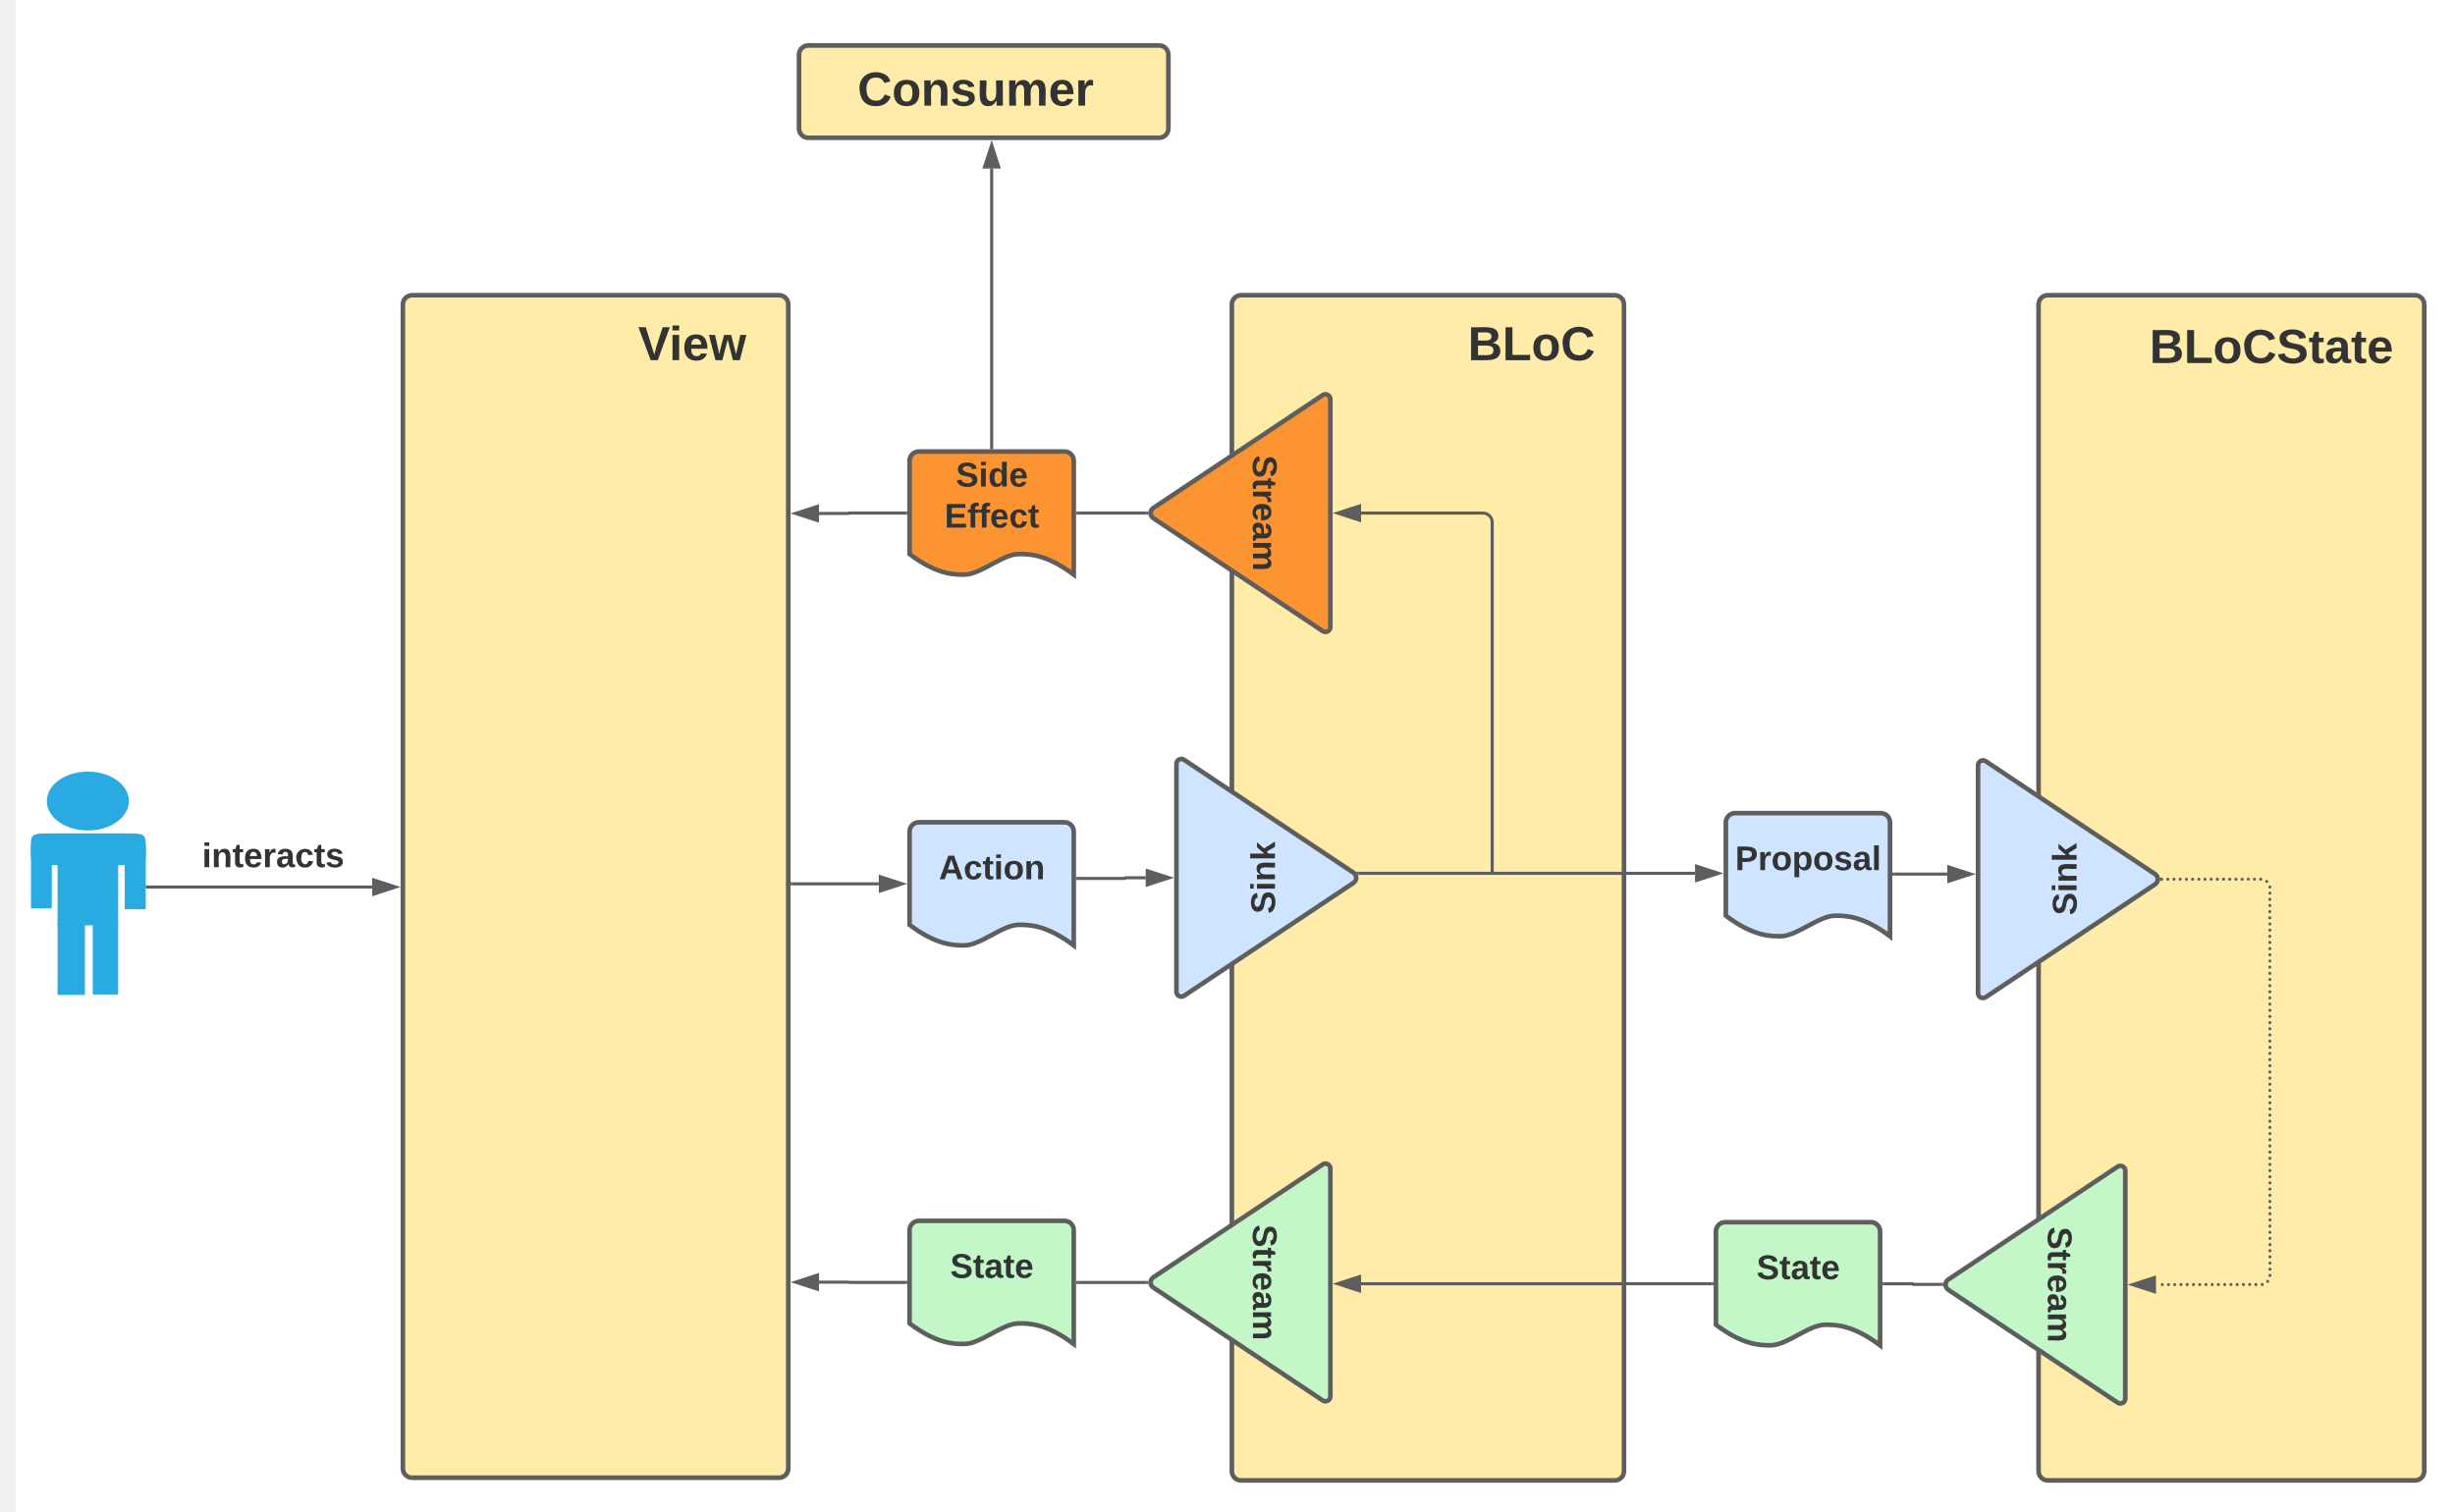
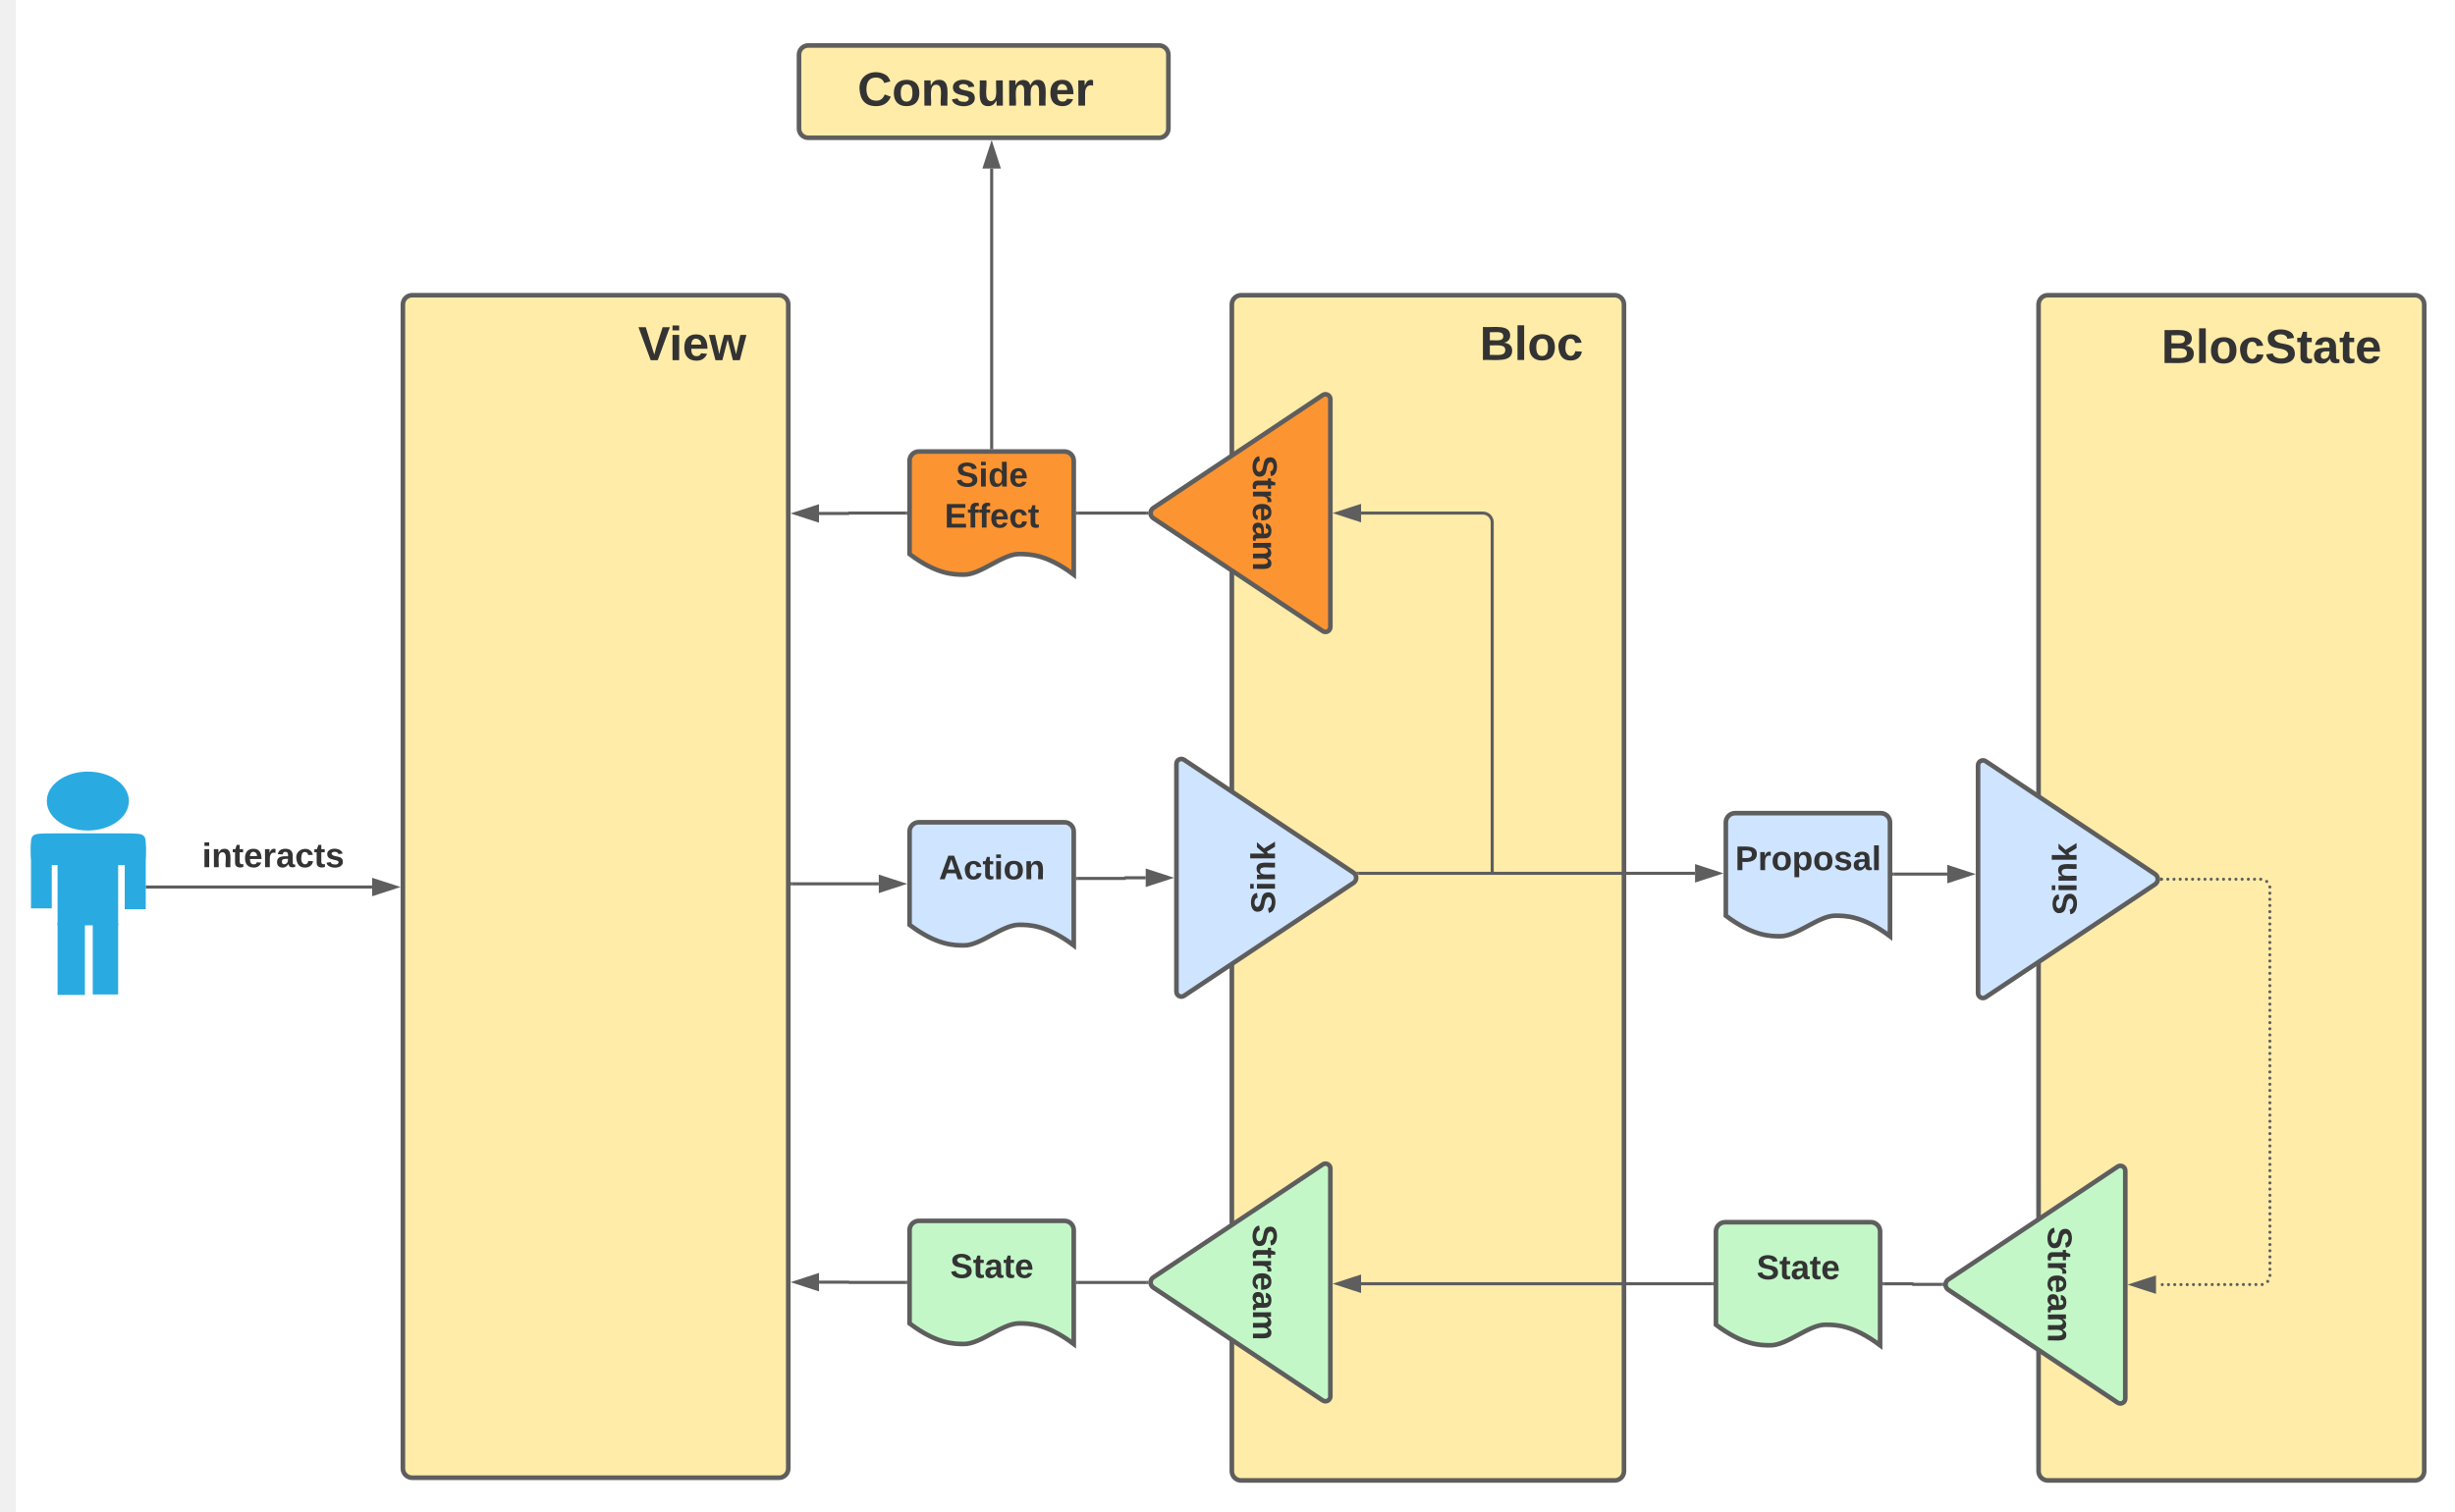
<svg xmlns="http://www.w3.org/2000/svg" xmlns:ns1="lucid" xmlns:xlink="http://www.w3.org/1999/xlink" width="1595.15" height="982.09">
  <g transform="translate(10.24119 1255.046)" ns1:page-tab-id="Q-R5GCtX2zzO">
    <path d="M0-1258.83h1870.87V64H0z" fill="#fff" />
    <path d="M1314.33-1057.2a6 6 0 0 1 6-6h238.58a6 6 0 0 1 6 6v758.25a6 6 0 0 1-6 6h-238.57a6 6 0 0 1-6-6z" stroke="#5e5e5e" stroke-width="3" fill="#ffeca9" />
    <path d="M1391.66-1043.84a6 6 0 0 1 6-6h135.8a6 6 0 0 1 6 6v36.24a6 6 0 0 1-6 6h-135.8a6 6 0 0 1-6-6z" stroke="#000" stroke-opacity="0" stroke-width="3" fill="#fff" fill-opacity="0" />
-     <use xlink:href="#a" transform="matrix(1,0,0,1,1396.659,-1044.843) translate(-10.24691 25.72222)" />
+     <use xlink:href="#a" transform="matrix(1,0,0,1,1396.659,-1044.843) translate(-2.555556 25.72222)" />
    <path d="M251.54-1057.2a6 6 0 0 1 6-6h238.4a6 6 0 0 1 6 6v756.5a6 6 0 0 1-6 6h-238.4a6 6 0 0 1-6-6z" stroke="#5e5e5e" stroke-width="3" fill="#ffeca9" />
    <path d="M376.55-1047.68a6 6 0 0 1 6-6h113.4a6 6 0 0 1 6 6v42.77a6 6 0 0 1-6 6h-113.4a6 6 0 0 1-6-6z" stroke="#000" stroke-opacity="0" stroke-width="3" fill="#fff" fill-opacity="0" />
    <use xlink:href="#b" transform="matrix(1,0,0,1,381.5535,-1048.676) translate(22.87037 27.70139)" />
    <path d="M790.16-1057.2a6 6 0 0 1 6-6h242.78a6 6 0 0 1 6 6v758.25a6 6 0 0 1-6 6H796.16a6 6 0 0 1-6-6z" stroke="#5e5e5e" stroke-width="3" fill="#ffeca9" />
    <path d="M941.85-1047.68a6 6 0 0 1 6-6h73.76a6 6 0 0 1 6 6v40.08a6 6 0 0 1-6 6h-73.75a6 6 0 0 1-6-6z" stroke="#000" stroke-opacity="0" stroke-width="3" fill="#fff" fill-opacity="0" />
-     <use xlink:href="#c" transform="matrix(1,0,0,1,946.8457,-1048.676) translate(-3.308642 27.72222)" />
+     <use xlink:href="#c" transform="matrix(1,0,0,1,946.8457,-1048.676) translate(4.382716 27.57639)" />
    <path d="M504.4-680.67h56.36" stroke="#5e5e5e" stroke-width="2" fill="none" />
    <path d="M504.43-679.67h-1.02v-2h1.03z" stroke="#5e5e5e" stroke-width=".05" fill="#5e5e5e" />
    <path d="M576.02-680.67l-14.26 4.64v-9.27z" stroke="#5e5e5e" stroke-width="2" fill="#5e5e5e" />
    <path d="M689.88-684.17h30.7a.22.22 0 0 0 .2-.2.22.22 0 0 1 .23-.23h13.2" stroke="#5e5e5e" stroke-width="2" fill="none" />
    <path d="M689.9-683.17h-1.02v-2h1.03z" stroke="#5e5e5e" stroke-width=".05" fill="#5e5e5e" />
    <path d="M749.46-684.6l-14.27 4.64v-9.28z" stroke="#5e5e5e" stroke-width="2" fill="#5e5e5e" />
    <path d="M1220.26-687h34.76" stroke="#5e5e5e" stroke-width="2" fill="none" />
    <path d="M1220.3-686h-1.04v-2h1.03z" stroke="#5e5e5e" stroke-width=".05" fill="#5e5e5e" />
    <path d="M1270.3-687l-14.27 4.64v-9.27z" stroke="#5e5e5e" stroke-width="2" fill="#5e5e5e" />
    <path d="M85.46-678.6h146.1" stroke="#5e5e5e" stroke-width="2" fill="none" />
    <path d="M85.48-677.6h-1.02v-2h1.02z" stroke="#5e5e5e" stroke-width=".05" fill="#5e5e5e" />
    <path d="M246.84-678.6l-14.27 4.65v-9.27z" stroke="#5e5e5e" stroke-width="2" fill="#5e5e5e" />
    <use xlink:href="#d" transform="matrix(1,0,0,1,121.0623,-709.2563) translate(0 17.77778)" />
    <path d="M1251.4-420.36h-18.6a.2.2 0 0 1-.2-.2.2.2 0 0 0-.2-.2h-18.58" stroke="#5e5e5e" stroke-width="2" fill="none" />
    <path d="M1252.48-421.27l-.1 1.08.08.84h-1.1v-2h1.15zM1213.85-419.77h-1.03v-2h1.03z" stroke="#5e5e5e" stroke-width=".05" fill="#5e5e5e" />
    <path d="M1102.2-420.77H874.1" stroke="#5e5e5e" stroke-width="2" fill="none" />
    <path d="M1103.2-419.77h-1.03v-2h1.02z" stroke="#5e5e5e" stroke-width=".05" fill="#5e5e5e" />
    <path d="M858.86-420.77l14.26-4.63v9.27z" stroke="#5e5e5e" stroke-width="2" fill="#5e5e5e" />
    <path d="M580.76-714.67a6 6 0 0 1 6-6h94.67a6 6 0 0 1 6 6v74c-17.82-13.36-28.9-13.36-35.63-13.36-10.67 0-24.85 13.36-35.52 13.36-6.6 0-17.8 0-35.52-13.36z" stroke="#5e5e5e" stroke-width="3" fill="#cfe4ff" />
    <use xlink:href="#e" transform="matrix(1,0,0,1,585.7588,-715.6683) translate(14.05556 32.02778)" />
    <path d="M849.17-498.28a3.2 3.2 0 0 1 5 2.67v148a3.2 3.2 0 0 1-5 2.66l-110.02-73.34a4 4 0 0 1 0-6.66z" stroke="#5e5e5e" stroke-width="3" fill="#c3f7c8" />
    <use xlink:href="#f" transform="matrix(6.123233995736766e-17,1,-1,6.123233995736766e-17,849.1588,-496.6114) translate(37.38154 45.27778)" />
    <path d="M759.15-607.93a3.2 3.2 0 0 1-5-2.67v-148a3.2 3.2 0 0 1 5-2.67l110.02 73.34a4 4 0 0 1 0 6.66z" stroke="#5e5e5e" stroke-width="3" fill="#cfe4ff" />
    <use xlink:href="#g" transform="matrix(6.123233995736766e-17,-1,1,6.123233995736766e-17,759.1588,-609.6) translate(51.57907 59.02778)" />
    <path d="M1280-607a3.2 3.2 0 0 1-5-2.67v-148a3.2 3.2 0 0 1 5-2.67L1390-687a4 4 0 0 1 0 6.66z" stroke="#5e5e5e" stroke-width="3" fill="#cfe4ff" />
    <use xlink:href="#g" transform="matrix(6.123233995736766e-17,-1,1,6.123233995736766e-17,1279.993,-608.6683) translate(51.57907 59.02778)" />
    <path d="M1104.7-454.77a6 6 0 0 1 6-6h94.66a6 6 0 0 1 6 6v74c-17.8-13.36-28.9-13.36-35.63-13.36-10.66 0-24.85 13.36-35.52 13.36-6.6 0-17.8 0-35.5-13.36z" stroke="#5e5e5e" stroke-width="3" fill="#c3f7c8" />
    <use xlink:href="#h" transform="matrix(1,0,0,1,1109.695,-455.7691) translate(21.40123 32.02778)" />
    <path d="M1365.68-496.86a3.2 3.2 0 0 1 5 2.67v148a3.2 3.2 0 0 1-5 2.68l-110-73.34a4 4 0 0 1 0-6.66z" stroke="#5e5e5e" stroke-width="3" fill="#c3f7c8" />
    <use xlink:href="#f" transform="matrix(6.123233995736766e-17,1,-1,6.123233995736766e-17,1365.675,-495.1911) translate(37.38154 45.27778)" />
    <path d="M73.5-734.46c0 10.58-11.92 19.14-26.62 19.14-14.77 0-26.7-8.56-26.7-19.14 0-10.6 11.93-19.14 26.7-19.14 14.7 0 26.63 8.55 26.63 19.14zM24-713.44H70.3c14.25 0 14.25 0 14.25 10.3s0 10.3-14.25 10.3H24c-14.24 0-14.24 0-14.24-10.3s0-10.3 14.25-10.3z" fill="#29aae1" />
    <path d="M27.16-696.18h39.37v42.48H27.16v-42.48z" fill="#29aae1" />
    <path d="M27.16-655.3h17.77v46.84H27.16v-46.83zM50.03-654.86h16.5v46.1h-16.5v-46.1zM9.9-705.75h13.5v41.03H9.9v-41.03zM70.8-705.17h13.66v41.03H70.8v-41.03z" fill="#29aae1" />
    <path d="M580.76-455.63a6 6 0 0 1 6-6h94.67a6 6 0 0 1 6 6v74C669.6-395 658.53-395 651.8-395c-10.67 0-24.85 13.37-35.52 13.37-6.6 0-17.8 0-35.52-13.36z" stroke="#5e5e5e" stroke-width="3" fill="#c3f7c8" />
    <use xlink:href="#h" transform="matrix(1,0,0,1,585.7588,-456.6342) translate(21.40123 32.02778)" />
    <path d="M734.86-421.6H689.9" stroke="#5e5e5e" stroke-width="2" fill="none" />
    <path d="M735.86-421.6l.1 1h-1.12v-2h1.12zM689.9-420.6h-1v-2h1z" stroke="#5e5e5e" stroke-width=".05" fill="#5e5e5e" />
    <path d="M578.26-421.63h-36.83a.1.1 0 0 1-.08-.1.1.1 0 0 0-.1-.08h-19.32" stroke="#5e5e5e" stroke-width="2" fill="none" />
    <path d="M579.26-420.63h-1.03v-2h1.03z" stroke="#5e5e5e" stroke-width=".05" fill="#5e5e5e" />
    <path d="M506.67-421.8l14.26-4.64v9.27z" stroke="#5e5e5e" stroke-width="2" fill="#5e5e5e" />
    <path d="M1111.14-720.6a6 6 0 0 1 6-6h94.66a6 6 0 0 1 6 6v74c-17.8-13.36-28.9-13.36-35.62-13.36-10.67 0-24.86 13.36-35.52 13.36-6.62 0-17.82 0-35.52-13.36z" stroke="#5e5e5e" stroke-width="3" fill="#cfe4ff" />
    <use xlink:href="#i" transform="matrix(1,0,0,1,1116.135,-721.6) translate(1.061728 32.02778)" />
    <path d="M849.17-998.27a3.2 3.2 0 0 1 5 2.67v148a3.2 3.2 0 0 1-5 2.67l-110.02-73.34a4 4 0 0 1 0-6.66z" stroke="#5e5e5e" stroke-width="3" fill="#fc9432" />
    <use xlink:href="#f" transform="matrix(6.123233995736766e-17,1,-1,6.123233995736766e-17,849.1588,-996.6) translate(37.38154 45.27778)" />
    <path d="M580.76-955.62a6 6 0 0 1 6-6h94.67a6 6 0 0 1 6 6v74c-17.82-13.36-28.9-13.36-35.63-13.36-10.67 0-24.85 13.36-35.52 13.36-6.6 0-17.8 0-35.52-13.36z" stroke="#5e5e5e" stroke-width="3" fill="#fc9432" />
    <use xlink:href="#j" transform="matrix(1,0,0,1,585.7588,-956.6228) translate(25.07407 17.77778)" />
    <use xlink:href="#k" transform="matrix(1,0,0,1,585.7588,-956.6228) translate(17.7284 44.44444)" />
    <path d="M578.26-921.62h-36.8a.13.13 0 0 0-.14.13.13.13 0 0 1-.13.13h-19.3" stroke="#5e5e5e" stroke-width="2" fill="none" />
    <path d="M579.26-920.62h-1.03v-2h1.03z" stroke="#5e5e5e" stroke-width=".05" fill="#5e5e5e" />
    <path d="M506.62-921.37L520.9-926v9.27z" stroke="#5e5e5e" stroke-width="2" fill="#5e5e5e" />
    <path d="M734.86-921.6H689.9" stroke="#5e5e5e" stroke-width="2" fill="none" />
    <path d="M735.86-921.6l.1 1h-1.12v-2h1.12zM689.9-920.6h-1v-2h1z" stroke="#5e5e5e" stroke-width=".05" fill="#5e5e5e" />
    <path d="M634.1-964.1v-181.43" stroke="#5e5e5e" stroke-width="2" fill="none" />
    <path d="M635.1-963.1h-2v-1h2z" stroke="#5e5e5e" stroke-width=".05" fill="#5e5e5e" />
    <path d="M634.1-1160.8l4.62 14.27h-9.27z" stroke="#5e5e5e" stroke-width="2" fill="#5e5e5e" />
    <path d="M508.92-1219.5a6 6 0 0 1 6-6h228a6 6 0 0 1 6 6v48a6 6 0 0 1-6 6h-228a6 6 0 0 1-6-6z" stroke="#5e5e5e" stroke-width="3" fill="#ffeca9" />
    <path d="M503.68-1229.05a6 6 0 0 1 6-6h228a6 6 0 0 1 6 6v72.67a6 6 0 0 1-6 6h-228a6 6 0 0 1-6-6z" stroke="#000" stroke-opacity="0" stroke-width="3" fill="#fff" fill-opacity="0" />
    <use xlink:href="#l" transform="matrix(1,0,0,1,508.6781,-1230.046) translate(38.25926 43.63889)" />
    <path d="M872.6-687.5h218.53" stroke="#5e5e5e" stroke-width="2" fill="none" />
    <path d="M872.64-686.5h-.54l-.07-.2-.5-.96-.7-.84h1.8z" stroke="#5e5e5e" stroke-width=".05" fill="#5e5e5e" />
    <path d="M1106.4-687.5l-14.27 4.63v-9.27z" stroke="#5e5e5e" stroke-width="2" fill="#5e5e5e" />
    <path d="M1395.3-683.67c0 .55-.46 1-1 1-.56 0-1-.45-1-1s.44-1 1-1c.54 0 1 .45 1 1zm4 0c0 .55-.44 1-1 1-.54 0-1-.45-1-1s.46-1 1-1c.56 0 1 .45 1 1zm4.04 0c0 .55-.45 1-1 1-.56 0-1-.45-1-1s.44-1 1-1c.55 0 1 .45 1 1zm4.02 0c0 .55-.45 1-1 1s-1-.45-1-1 .45-1 1-1 1 .45 1 1zm4.02 0c0 .55-.44 1-1 1-.55 0-1-.45-1-1s.45-1 1-1c.56 0 1 .45 1 1zm4.03 0c0 .55-.44 1-1 1-.55 0-1-.45-1-1s.45-1 1-1c.56 0 1 .45 1 1zm4.03 0c0 .55-.45 1-1 1s-1-.45-1-1 .45-1 1-1 1 .45 1 1zm4.02 0c0 .55-.44 1-1 1-.55 0-1-.45-1-1s.45-1 1-1c.56 0 1 .45 1 1zm4.03 0c0 .55-.45 1-1 1s-1-.45-1-1 .45-1 1-1 1 .45 1 1zm4.02 0c0 .55-.45 1-1 1s-1-.45-1-1 .45-1 1-1 1 .45 1 1zm4.03 0c0 .55-.45 1-1 1-.56 0-1-.45-1-1s.44-1 1-1c.55 0 1 .45 1 1zm4.02 0c0 .55-.45 1-1 1s-1-.45-1-1 .45-1 1-1 1 .45 1 1zm4.02 0c0 .55-.45 1-1 1s-1-.45-1-1 .45-1 1-1 1 .45 1 1zm4.03 0c0 .55-.45 1-1 1-.56 0-1-.45-1-1s.44-1 1-1c.55 0 1 .45 1 1zm4.02 0c0 .55-.45 1-1 1s-1-.45-1-1 .45-1 1-1 1 .45 1 1zm4.02 0c0 .55-.44 1-1 1-.55 0-1-.45-1-1s.45-1 1-1c.56 0 1 .45 1 1zm4.03 0c0 .55-.45 1-1 1-.56 0-1-.45-1-1s.44-1 1-1c.55 0 1 .45 1 1zm3.88 1.45c0 .56-.45 1-1 1s-1-.44-1-1c0-.55.45-1 1-1s1 .45 1 1zm2.04 3.6c0 .57-.45 1-1 1-.56 0-1-.43-1-1 0-.54.44-1 1-1 .55 0 1 .46 1 1zm0 4.02c0 .55-.45 1-1 1-.56 0-1-.45-1-1s.44-1 1-1c.55 0 1 .45 1 1zm0 4c0 .56-.45 1-1 1-.56 0-1-.44-1-1 0-.55.44-1 1-1 .55 0 1 .45 1 1zm0 4c0 .57-.45 1-1 1-.56 0-1-.43-1-1 0-.54.44-1 1-1 .55 0 1 .46 1 1zm0 4.02c0 .55-.45 1-1 1s-1-.45-1-1 .45-1 1-1 1 .45 1 1zm0 4c0 .56-.45 1-1 1s-1-.44-1-1c0-.55.45-1 1-1s1 .45 1 1zm0 4c0 .56-.45 1-1 1s-1-.44-1-1c0-.54.45-1 1-1s1 .46 1 1zm0 4.02c0 .55-.45 1-1 1s-1-.45-1-1 .45-1 1-1 1 .45 1 1zm0 4c0 .56-.45 1-1 1s-1-.44-1-1c0-.55.45-1 1-1s1 .45 1 1zm0 4c0 .56-.44 1-1 1-.55 0-1-.44-1-1 0-.54.45-1 1-1 .56 0 1 .46 1 1zm0 4.02c0 .55-.44 1-1 1-.55 0-1-.45-1-1s.45-1 1-1c.56 0 1 .45 1 1zm0 4c0 .56-.44 1-1 1-.55 0-1-.44-1-1 0-.55.45-1 1-1 .56 0 1 .45 1 1zm0 4c0 .56-.44 1-1 1-.55 0-1-.44-1-1 0-.54.45-1 1-1 .56 0 1 .46 1 1zm0 4.02c0 .55-.44 1-1 1-.54 0-1-.45-1-1s.46-1 1-1c.56 0 1 .45 1 1zm0 4c0 .56-.44 1-1 1-.54 0-1-.44-1-1 0-.55.46-1 1-1 .56 0 1 .45 1 1zm0 4c0 .56-.44 1-1 1-.54 0-1-.44-1-1 0-.54.46-1 1-1 .56 0 1 .46 1 1zm0 4.02c0 .55-.44 1-1 1-.54 0-1-.45-1-1s.46-1 1-1c.56 0 1 .45 1 1zm0 4c0 .56-.43 1-1 1-.54 0-1-.44-1-1 0-.55.46-1 1-1 .57 0 1 .45 1 1zm0 4c0 .56-.43 1-1 1-.54 0-1-.44-1-1 0-.54.46-1 1-1 .57 0 1 .46 1 1zm.02 4.02c0 .55-.45 1-1 1-.56 0-1-.45-1-1s.44-1 1-1c.55 0 1 .45 1 1zm0 4c0 .56-.45 1-1 1-.56 0-1-.44-1-1 0-.55.44-1 1-1 .55 0 1 .45 1 1zm0 4c0 .56-.45 1-1 1s-1-.44-1-1c0-.54.45-1 1-1s1 .46 1 1zm0 4.02c0 .55-.45 1-1 1s-1-.45-1-1 .45-1 1-1 1 .45 1 1zm0 4c0 .56-.45 1-1 1s-1-.44-1-1c0-.55.45-1 1-1s1 .45 1 1zm0 4c0 .56-.45 1-1 1s-1-.44-1-1c0-.54.45-1 1-1s1 .46 1 1zm0 4.02c0 .55-.45 1-1 1s-1-.45-1-1 .45-1 1-1 1 .45 1 1zm0 4c0 .56-.44 1-1 1-.55 0-1-.44-1-1 0-.55.45-1 1-1 .56 0 1 .45 1 1zm0 4c0 .56-.44 1-1 1-.55 0-1-.44-1-1 0-.54.45-1 1-1 .56 0 1 .46 1 1zm0 4.02c0 .55-.44 1-1 1-.55 0-1-.45-1-1s.45-1 1-1c.56 0 1 .45 1 1zm0 4c0 .56-.44 1-1 1-.55 0-1-.44-1-1 0-.55.45-1 1-1 .56 0 1 .45 1 1zm0 4c0 .56-.44 1-1 1-.54 0-1-.44-1-1 0-.54.46-1 1-1 .56 0 1 .46 1 1zm0 4.02c0 .55-.44 1-1 1-.54 0-1-.45-1-1s.46-1 1-1c.56 0 1 .45 1 1zm0 4c0 .56-.44 1-1 1-.54 0-1-.44-1-1 0-.55.46-1 1-1 .56 0 1 .45 1 1zm0 4c0 .56-.44 1-1 1-.54 0-1-.44-1-1 0-.54.46-1 1-1 .56 0 1 .46 1 1zm0 4.02c0 .55-.44 1-1 1-.54 0-1-.45-1-1s.46-1 1-1c.56 0 1 .45 1 1zm0 4c0 .56-.43 1-1 1-.54 0-1-.44-1-1 0-.55.46-1 1-1 .57 0 1 .45 1 1zm.02 4c0 .56-.45 1-1 1-.56 0-1-.44-1-1 0-.54.44-1 1-1 .55 0 1 .46 1 1zm0 4.02c0 .55-.45 1-1 1-.56 0-1-.45-1-1s.44-1 1-1c.55 0 1 .45 1 1zm0 4c0 .56-.45 1-1 1s-1-.44-1-1c0-.55.45-1 1-1s1 .45 1 1zm0 4c0 .56-.45 1-1 1s-1-.44-1-1c0-.54.45-1 1-1s1 .46 1 1zm0 4.02c0 .55-.45 1-1 1s-1-.45-1-1c0-.56.45-1 1-1s1 .44 1 1zm0 4c0 .56-.45 1-1 1s-1-.44-1-1c0-.55.45-1 1-1s1 .45 1 1zm0 4c0 .56-.45 1-1 1s-1-.44-1-1c0-.54.45-1 1-1s1 .46 1 1zm0 4.02c0 .55-.44 1-1 1-.55 0-1-.45-1-1 0-.56.45-1 1-1 .56 0 1 .44 1 1zm0 4c0 .56-.44 1-1 1-.55 0-1-.44-1-1 0-.55.45-1 1-1 .56 0 1 .45 1 1zm0 4c0 .56-.44 1-1 1-.55 0-1-.44-1-1 0-.54.45-1 1-1 .56 0 1 .46 1 1zm0 4.02c0 .55-.44 1-1 1-.55 0-1-.45-1-1 0-.56.45-1 1-1 .56 0 1 .44 1 1zm0 4c0 .56-.44 1-1 1-.54 0-1-.44-1-1 0-.55.46-1 1-1 .56 0 1 .45 1 1zm0 4c0 .56-.44 1-1 1-.54 0-1-.44-1-1 0-.54.46-1 1-1 .56 0 1 .46 1 1zm0 4.02c0 .55-.44 1-1 1-.54 0-1-.45-1-1 0-.56.46-1 1-1 .56 0 1 .44 1 1zm0 4c0 .56-.44 1-1 1-.54 0-1-.44-1-1 0-.55.46-1 1-1 .56 0 1 .45 1 1zm0 4c0 .56-.44 1-1 1-.54 0-1-.44-1-1 0-.54.46-1 1-1 .56 0 1 .46 1 1zm0 4.02c0 .55-.43 1-1 1-.54 0-1-.45-1-1 0-.56.46-1 1-1 .57 0 1 .44 1 1zm0 4c0 .56-.43 1-1 1-.54 0-1-.44-1-1 0-.55.46-1 1-1 .57 0 1 .45 1 1zm.02 4c0 .56-.45 1-1 1-.56 0-1-.44-1-1 0-.54.44-1 1-1 .55 0 1 .46 1 1zm0 4.02c0 .55-.45 1-1 1s-1-.45-1-1c0-.56.45-1 1-1s1 .44 1 1zm0 4c0 .55-.45 1-1 1s-1-.45-1-1 .45-1 1-1 1 .45 1 1zm0 4c0 .56-.45 1-1 1s-1-.44-1-1c0-.54.45-1 1-1s1 .46 1 1zm0 4.02c0 .55-.45 1-1 1s-1-.45-1-1c0-.56.45-1 1-1s1 .44 1 1zm0 4c0 .55-.45 1-1 1s-1-.45-1-1 .45-1 1-1 1 .45 1 1zm0 4c0 .56-.44 1-1 1-.55 0-1-.44-1-1 0-.54.45-1 1-1 .56 0 1 .46 1 1zm0 4.02c0 .55-.44 1-1 1-.55 0-1-.45-1-1 0-.56.45-1 1-1 .56 0 1 .44 1 1zm0 4c0 .55-.44 1-1 1-.55 0-1-.45-1-1s.45-1 1-1c.56 0 1 .45 1 1zm0 4c0 .56-.44 1-1 1-.55 0-1-.44-1-1 0-.54.45-1 1-1 .56 0 1 .46 1 1zm-1.44 3.9c0 .55-.45 1-1 1-.56 0-1-.45-1-1 0-.56.44-1 1-1 .55 0 1 .44 1 1zm-3.6 2.04c0 .55-.46 1-1 1-.57 0-1-.45-1-1 0-.56.43-1 1-1 .54 0 1 .44 1 1zm-4.07 0c0 .55-.45 1-1 1s-1-.45-1-1 .45-1 1-1 1 .45 1 1zm-4.06 0c0 .56-.46 1-1 1-.56 0-1-.44-1-1 0-.55.44-1 1-1 .54 0 1 .45 1 1zm-4.07 0c0 .56-.44 1-1 1-.55 0-1-.44-1-1 0-.54.45-1 1-1 .56 0 1 .46 1 1zm-4.05 0c0 .56-.45 1-1 1s-1-.44-1-1c0-.54.45-1 1-1s1 .46 1 1zm-4.06.02c0 .55-.45 1-1 1s-1-.45-1-1c0-.56.45-1 1-1s1 .44 1 1zm-4.06 0c0 .55-.44 1-1 1-.55 0-1-.45-1-1s.45-1 1-1c.56 0 1 .45 1 1zm-4.05 0c0 .56-.44 1-1 1-.54 0-1-.44-1-1 0-.55.46-1 1-1 .56 0 1 .45 1 1zm-4.05 0c0 .56-.45 1-1 1s-1-.44-1-1c0-.54.45-1 1-1s1 .46 1 1zm-4.06 0c0 .57-.45 1-1 1-.56 0-1-.43-1-1 0-.54.44-1 1-1 .55 0 1 .46 1 1zm-4.06.02c0 .55-.45 1-1 1-.56 0-1-.45-1-1s.44-1 1-1c.55 0 1 .45 1 1zm-4.06 0c0 .56-.45 1-1 1s-1-.44-1-1c0-.55.45-1 1-1s1 .45 1 1zm-4.06 0c0 .56-.44 1-1 1-.55 0-1-.44-1-1 0-.55.45-1 1-1 .56 0 1 .45 1 1zm-4.05 0c0 .56-.45 1-1 1-.56 0-1-.44-1-1 0-.54.44-1 1-1 .55 0 1 .46 1 1zm-4.06.02c0 .55-.44 1-1 1-.54 0-1-.45-1-1 0-.56.46-1 1-1 .56 0 1 .44 1 1zm-4.05 0c0 .55-.44 1-1 1-.55 0-1-.45-1-1s.45-1 1-1c.56 0 1 .45 1 1zm-4.05 0c0 .56-.45 1-1 1-.56 0-1-.44-1-1 0-.55.44-1 1-1 .55 0 1 .45 1 1z" fill="#5e5e5e" />
    <path d="M1394.3-682.67h-1.1l.1-1-.1-1h1.1z" stroke="#5e5e5e" stroke-width=".05" fill="#5e5e5e" />
    <path d="M1375.37-420.2l14.27-4.63v9.27z" stroke="#5e5e5e" stroke-width="2" fill="#5e5e5e" />
    <path d="M959.33-688.5v-227.1a6 6 0 0 0-6-6h-79.2M959.33-688.53v1.03" stroke="#5e5e5e" stroke-width="2" fill="none" />
    <path d="M858.86-921.6l14.26-4.64v9.28z" stroke="#5e5e5e" stroke-width="2" fill="#5e5e5e" />
    <defs>
      <path fill="#333" d="M182-130c37 4 62 22 62 59C244 23 116-4 24 0v-248c84 5 203-23 205 63 0 31-19 50-47 55zM76-148c40-3 101 13 101-30 0-44-60-28-101-31v61zm0 110c48-3 116 14 116-37 0-48-69-32-116-35v72" id="m" />
-       <path fill="#333" d="M24 0v-248h52v208h133V0H24" id="n" />
+       <path fill="#333" d="M25 0v-261h50V0H25" id="n" />
      <path fill="#333" d="M110-194c64 0 96 36 96 99 0 64-35 99-97 99-61 0-95-36-95-99 0-62 34-99 96-99zm-1 164c35 0 45-28 45-65 0-40-10-65-43-65-34 0-45 26-45 65 0 36 10 65 43 65" id="o" />
-       <path fill="#333" d="M67-125c0 53 21 87 73 88 37 1 54-22 65-47l45 17C233-25 199 4 140 4 58 4 20-42 15-125 8-235 124-281 211-232c18 10 29 29 36 50l-46 12c-8-25-30-41-62-41-52 0-71 34-72 86" id="p" />
+       <path fill="#333" d="M190-63c-7 42-38 67-86 67-59 0-84-38-90-98-12-110 154-137 174-36l-49 2c-2-19-15-32-35-32-30 0-35 28-38 64-6 74 65 87 74 30" id="p" />
      <path fill="#333" d="M169-182c-1-43-94-46-97-3 18 66 151 10 154 114 3 95-165 93-204 36-6-8-10-19-12-30l50-8c3 46 112 56 116 5-17-69-150-10-154-114-4-87 153-88 188-35 5 8 8 18 10 28" id="q" />
      <path fill="#333" d="M115-3C79 11 28 4 28-45v-112H4v-33h27l15-45h31v45h36v33H77v99c-1 23 16 31 38 25v30" id="r" />
      <path fill="#333" d="M133-34C117-15 103 5 69 4 32 3 11-16 11-54c-1-60 55-63 116-61 1-26-3-47-28-47-18 1-26 9-28 27l-52-2c7-38 36-58 82-57s74 22 75 68l1 82c-1 14 12 18 25 15v27c-30 8-71 5-69-32zm-48 3c29 0 43-24 42-57-32 0-66-3-65 30 0 17 8 27 23 27" id="s" />
      <path fill="#333" d="M185-48c-13 30-37 53-82 52C43 2 14-33 14-96s30-98 90-98c62 0 83 45 84 108H66c0 31 8 55 39 56 18 0 30-7 34-22zm-45-69c5-46-57-63-70-21-2 6-4 13-4 21h74" id="t" />
      <g id="a">
        <use transform="matrix(0.08641975,0,0,0.08641975,0,0)" xlink:href="#m" />
        <use transform="matrix(0.08641975,0,0,0.08641975,22.38272,0)" xlink:href="#n" />
-         <use transform="matrix(0.08641975,0,0,0.08641975,41.30864,0)" xlink:href="#o" />
-         <use transform="matrix(0.08641975,0,0,0.08641975,60.23457,0)" xlink:href="#p" />
-         <use transform="matrix(0.08641975,0,0,0.08641975,82.61728,0)" xlink:href="#q" />
-         <use transform="matrix(0.08641975,0,0,0.08641975,103.358,0)" xlink:href="#r" />
-         <use transform="matrix(0.08641975,0,0,0.08641975,113.642,0)" xlink:href="#s" />
-         <use transform="matrix(0.08641975,0,0,0.08641975,130.9259,0)" xlink:href="#r" />
-         <use transform="matrix(0.08641975,0,0,0.08641975,141.2099,0)" xlink:href="#t" />
+         <use transform="matrix(0.08641975,0,0,0.08641975,31.02469,0)" xlink:href="#o" />
+         <use transform="matrix(0.08641975,0,0,0.08641975,49.95062,0)" xlink:href="#p" />
+         <use transform="matrix(0.08641975,0,0,0.08641975,67.23457,0)" xlink:href="#q" />
+         <use transform="matrix(0.08641975,0,0,0.08641975,87.97531,0)" xlink:href="#r" />
+         <use transform="matrix(0.08641975,0,0,0.08641975,98.25926,0)" xlink:href="#s" />
+         <use transform="matrix(0.08641975,0,0,0.08641975,115.5432,0)" xlink:href="#r" />
+         <use transform="matrix(0.08641975,0,0,0.08641975,125.8272,0)" xlink:href="#t" />
      </g>
      <path fill="#333" d="M147 0H94L2-248h55l64 206c17-72 42-137 63-206h54" id="u" />
      <path fill="#333" d="M25-224v-37h50v37H25zM25 0v-190h50V0H25" id="v" />
      <path fill="#333" d="M231 0h-52l-39-155L100 0H48L-1-190h46L77-45c9-52 24-97 36-145h53l37 145 32-145h46" id="w" />
      <g id="b">
        <use transform="matrix(0.08641975,0,0,0.08641975,0,0)" xlink:href="#u" />
        <use transform="matrix(0.08641975,0,0,0.08641975,20.1358,0)" xlink:href="#v" />
        <use transform="matrix(0.08641975,0,0,0.08641975,28.77778,0)" xlink:href="#t" />
        <use transform="matrix(0.08641975,0,0,0.08641975,46.06173,0)" xlink:href="#w" />
      </g>
      <g id="c">
        <use transform="matrix(0.08641975,0,0,0.08641975,0,0)" xlink:href="#m" />
        <use transform="matrix(0.08641975,0,0,0.08641975,22.38272,0)" xlink:href="#n" />
-         <use transform="matrix(0.08641975,0,0,0.08641975,41.30864,0)" xlink:href="#o" />
-         <use transform="matrix(0.08641975,0,0,0.08641975,60.23457,0)" xlink:href="#p" />
+         <use transform="matrix(0.08641975,0,0,0.08641975,31.02469,0)" xlink:href="#o" />
+         <use transform="matrix(0.08641975,0,0,0.08641975,49.95062,0)" xlink:href="#p" />
      </g>
      <path fill="#333" d="M135-194c87-1 58 113 63 194h-50c-7-57 23-157-34-157-59 0-34 97-39 157H25l-1-190h47c2 12-1 28 3 38 12-26 28-41 61-42" id="x" />
      <path fill="#333" d="M135-150c-39-12-60 13-60 57V0H25l-1-190h47c2 13-1 29 3 40 6-28 27-53 61-41v41" id="y" />
-       <path fill="#333" d="M190-63c-7 42-38 67-86 67-59 0-84-38-90-98-12-110 154-137 174-36l-49 2c-2-19-15-32-35-32-30 0-35 28-38 64-6 74 65 87 74 30" id="z" />
-       <path fill="#333" d="M137-138c1-29-70-34-71-4 15 46 118 7 119 86 1 83-164 76-172 9l43-7c4 19 20 25 44 25 33 8 57-30 24-41C81-84 22-81 20-136c-2-80 154-74 161-7" id="A" />
+       <path fill="#333" d="M137-138c1-29-70-34-71-4 15 46 118 7 119 86 1 83-164 76-172 9l43-7c4 19 20 25 44 25 33 8 57-30 24-41C81-84 22-81 20-136c-2-80 154-74 161-7" id="z" />
      <g id="d">
        <use transform="matrix(0.0617284,0,0,0.0617284,0,0)" xlink:href="#v" />
        <use transform="matrix(0.0617284,0,0,0.0617284,6.17284,0)" xlink:href="#x" />
        <use transform="matrix(0.0617284,0,0,0.0617284,19.69136,0)" xlink:href="#r" />
        <use transform="matrix(0.0617284,0,0,0.0617284,27.03704,0)" xlink:href="#t" />
        <use transform="matrix(0.0617284,0,0,0.0617284,39.38272,0)" xlink:href="#y" />
        <use transform="matrix(0.0617284,0,0,0.0617284,48.02469,0)" xlink:href="#s" />
-         <use transform="matrix(0.0617284,0,0,0.0617284,60.37037,0)" xlink:href="#z" />
+         <use transform="matrix(0.0617284,0,0,0.0617284,60.37037,0)" xlink:href="#p" />
        <use transform="matrix(0.0617284,0,0,0.0617284,72.71605,0)" xlink:href="#r" />
-         <use transform="matrix(0.0617284,0,0,0.0617284,80.06173,0)" xlink:href="#A" />
-       </g>
-       <path fill="#333" d="M199 0l-22-63H83L61 0H9l90-248h61L250 0h-51zm-33-102l-36-108c-10 38-24 72-36 108h72" id="B" />
+         <use transform="matrix(0.0617284,0,0,0.0617284,80.06173,0)" xlink:href="#z" />
+       </g>
+       <path fill="#333" d="M199 0l-22-63H83L61 0H9l90-248h61L250 0h-51zm-33-102l-36-108c-10 38-24 72-36 108h72" id="A" />
      <g id="e">
-         <use transform="matrix(0.0617284,0,0,0.0617284,0,0)" xlink:href="#B" />
-         <use transform="matrix(0.0617284,0,0,0.0617284,15.98765,0)" xlink:href="#z" />
+         <use transform="matrix(0.0617284,0,0,0.0617284,0,0)" xlink:href="#A" />
+         <use transform="matrix(0.0617284,0,0,0.0617284,15.98765,0)" xlink:href="#p" />
        <use transform="matrix(0.0617284,0,0,0.0617284,28.33333,0)" xlink:href="#r" />
        <use transform="matrix(0.0617284,0,0,0.0617284,35.67901,0)" xlink:href="#v" />
        <use transform="matrix(0.0617284,0,0,0.0617284,41.85185,0)" xlink:href="#o" />
        <use transform="matrix(0.0617284,0,0,0.0617284,55.37037,0)" xlink:href="#x" />
      </g>
-       <path fill="#333" d="M220-157c-53 9-28 100-34 157h-49v-107c1-27-5-49-29-50C55-147 81-57 75 0H25l-1-190h47c2 12-1 28 3 38 10-53 101-56 108 0 13-22 24-43 59-42 82 1 51 116 57 194h-49v-107c-1-25-5-48-29-50" id="C" />
+       <path fill="#333" d="M220-157c-53 9-28 100-34 157h-49v-107c1-27-5-49-29-50C55-147 81-57 75 0H25l-1-190h47c2 12-1 28 3 38 10-53 101-56 108 0 13-22 24-43 59-42 82 1 51 116 57 194h-49v-107c-1-25-5-48-29-50" id="B" />
      <g id="f">
        <use transform="matrix(0.0617284,0,0,0.0617284,0,0)" xlink:href="#q" />
        <use transform="matrix(0.0617284,0,0,0.0617284,14.81481,0)" xlink:href="#r" />
        <use transform="matrix(0.0617284,0,0,0.0617284,22.16049,0)" xlink:href="#y" />
        <use transform="matrix(0.0617284,0,0,0.0617284,30.80247,0)" xlink:href="#t" />
        <use transform="matrix(0.0617284,0,0,0.0617284,43.14815,0)" xlink:href="#s" />
-         <use transform="matrix(0.0617284,0,0,0.0617284,55.49383,0)" xlink:href="#C" />
-       </g>
-       <path fill="#333" d="M147 0L96-86 75-71V0H25v-261h50v150l67-79h53l-66 74L201 0h-54" id="D" />
+         <use transform="matrix(0.0617284,0,0,0.0617284,55.49383,0)" xlink:href="#B" />
+       </g>
+       <path fill="#333" d="M147 0L96-86 75-71V0H25v-261h50v150l67-79h53l-66 74L201 0h-54" id="C" />
      <g id="g">
        <use transform="matrix(0.0617284,0,0,0.0617284,0,0)" xlink:href="#q" />
        <use transform="matrix(0.0617284,0,0,0.0617284,14.81481,0)" xlink:href="#v" />
        <use transform="matrix(0.0617284,0,0,0.0617284,20.98765,0)" xlink:href="#x" />
-         <use transform="matrix(0.0617284,0,0,0.0617284,34.50617,0)" xlink:href="#D" />
+         <use transform="matrix(0.0617284,0,0,0.0617284,34.50617,0)" xlink:href="#C" />
      </g>
      <g id="h">
        <use transform="matrix(0.0617284,0,0,0.0617284,0,0)" xlink:href="#q" />
        <use transform="matrix(0.0617284,0,0,0.0617284,14.81481,0)" xlink:href="#r" />
        <use transform="matrix(0.0617284,0,0,0.0617284,22.16049,0)" xlink:href="#s" />
        <use transform="matrix(0.0617284,0,0,0.0617284,34.50617,0)" xlink:href="#r" />
        <use transform="matrix(0.0617284,0,0,0.0617284,41.85185,0)" xlink:href="#t" />
      </g>
-       <path fill="#333" d="M24-248c93 1 206-16 204 79-1 75-69 88-152 82V0H24v-248zm52 121c47 0 100 7 100-41 0-47-54-39-100-39v80" id="E" />
-       <path fill="#333" d="M135-194c53 0 70 44 70 98 0 56-19 98-73 100-31 1-45-17-59-34 3 33 2 69 2 105H25l-1-265h48c2 10 0 23 3 31 11-24 29-35 60-35zM114-30c33 0 39-31 40-66 0-38-9-64-40-64-56 0-55 130 0 130" id="F" />
-       <path fill="#333" d="M25 0v-261h50V0H25" id="G" />
+       <path fill="#333" d="M24-248c93 1 206-16 204 79-1 75-69 88-152 82V0H24v-248zm52 121c47 0 100 7 100-41 0-47-54-39-100-39v80" id="D" />
+       <path fill="#333" d="M135-194c53 0 70 44 70 98 0 56-19 98-73 100-31 1-45-17-59-34 3 33 2 69 2 105H25l-1-265h48c2 10 0 23 3 31 11-24 29-35 60-35zM114-30c33 0 39-31 40-66 0-38-9-64-40-64-56 0-55 130 0 130" id="E" />
      <g id="i">
-         <use transform="matrix(0.0617284,0,0,0.0617284,0,0)" xlink:href="#E" />
+         <use transform="matrix(0.0617284,0,0,0.0617284,0,0)" xlink:href="#D" />
        <use transform="matrix(0.0617284,0,0,0.0617284,14.81481,0)" xlink:href="#y" />
        <use transform="matrix(0.0617284,0,0,0.0617284,23.45679,0)" xlink:href="#o" />
-         <use transform="matrix(0.0617284,0,0,0.0617284,36.97531,0)" xlink:href="#F" />
+         <use transform="matrix(0.0617284,0,0,0.0617284,36.97531,0)" xlink:href="#E" />
        <use transform="matrix(0.0617284,0,0,0.0617284,50.49383,0)" xlink:href="#o" />
-         <use transform="matrix(0.0617284,0,0,0.0617284,64.01235,0)" xlink:href="#A" />
+         <use transform="matrix(0.0617284,0,0,0.0617284,64.01235,0)" xlink:href="#z" />
        <use transform="matrix(0.0617284,0,0,0.0617284,76.35802,0)" xlink:href="#s" />
-         <use transform="matrix(0.0617284,0,0,0.0617284,88.7037,0)" xlink:href="#G" />
-       </g>
-       <path fill="#333" d="M88-194c31-1 46 15 58 34l-1-101h50l1 261h-48c-2-10 0-23-3-31C134-8 116 4 84 4 32 4 16-41 15-95c0-56 19-97 73-99zm17 164c33 0 40-30 41-66 1-37-9-64-41-64s-38 30-39 65c0 43 13 65 39 65" id="H" />
+         <use transform="matrix(0.0617284,0,0,0.0617284,88.7037,0)" xlink:href="#n" />
+       </g>
+       <path fill="#333" d="M88-194c31-1 46 15 58 34l-1-101h50l1 261h-48c-2-10 0-23-3-31C134-8 116 4 84 4 32 4 16-41 15-95c0-56 19-97 73-99zm17 164c33 0 40-30 41-66 1-37-9-64-41-64s-38 30-39 65c0 43 13 65 39 65" id="F" />
      <g id="j">
        <use transform="matrix(0.0617284,0,0,0.0617284,0,0)" xlink:href="#q" />
        <use transform="matrix(0.0617284,0,0,0.0617284,14.81481,0)" xlink:href="#v" />
-         <use transform="matrix(0.0617284,0,0,0.0617284,20.98765,0)" xlink:href="#H" />
+         <use transform="matrix(0.0617284,0,0,0.0617284,20.98765,0)" xlink:href="#F" />
        <use transform="matrix(0.0617284,0,0,0.0617284,34.50617,0)" xlink:href="#t" />
      </g>
-       <path fill="#333" d="M24 0v-248h195v40H76v63h132v40H76v65h150V0H24" id="I" />
-       <path fill="#333" d="M121-226c-27-7-43 5-38 36h38v33H83V0H34v-157H6v-33h28c-9-59 32-81 87-68v32" id="J" />
+       <path fill="#333" d="M24 0v-248h195v40H76v63h132v40H76v65h150V0H24" id="G" />
+       <path fill="#333" d="M121-226c-27-7-43 5-38 36h38v33H83V0H34v-157H6v-33h28c-9-59 32-81 87-68v32" id="H" />
      <g id="k">
-         <use transform="matrix(0.0617284,0,0,0.0617284,0,0)" xlink:href="#I" />
-         <use transform="matrix(0.0617284,0,0,0.0617284,14.81481,0)" xlink:href="#J" />
-         <use transform="matrix(0.0617284,0,0,0.0617284,22.16049,0)" xlink:href="#J" />
+         <use transform="matrix(0.0617284,0,0,0.0617284,0,0)" xlink:href="#G" />
+         <use transform="matrix(0.0617284,0,0,0.0617284,14.81481,0)" xlink:href="#H" />
+         <use transform="matrix(0.0617284,0,0,0.0617284,22.16049,0)" xlink:href="#H" />
        <use transform="matrix(0.0617284,0,0,0.0617284,29.50617,0)" xlink:href="#t" />
-         <use transform="matrix(0.0617284,0,0,0.0617284,41.85185,0)" xlink:href="#z" />
+         <use transform="matrix(0.0617284,0,0,0.0617284,41.85185,0)" xlink:href="#p" />
        <use transform="matrix(0.0617284,0,0,0.0617284,54.19753,0)" xlink:href="#r" />
      </g>
-       <path fill="#333" d="M85 4C-2 5 27-109 22-190h50c7 57-23 150 33 157 60-5 35-97 40-157h50l1 190h-47c-2-12 1-28-3-38-12 25-28 42-61 42" id="K" />
+       <path fill="#333" d="M67-125c0 53 21 87 73 88 37 1 54-22 65-47l45 17C233-25 199 4 140 4 58 4 20-42 15-125 8-235 124-281 211-232c18 10 29 29 36 50l-46 12c-8-25-30-41-62-41-52 0-71 34-72 86" id="I" />
+       <path fill="#333" d="M85 4C-2 5 27-109 22-190h50c7 57-23 150 33 157 60-5 35-97 40-157h50l1 190h-47c-2-12 1-28-3-38-12 25-28 42-61 42" id="J" />
      <g id="l">
-         <use transform="matrix(0.08641975,0,0,0.08641975,0,0)" xlink:href="#p" />
+         <use transform="matrix(0.08641975,0,0,0.08641975,0,0)" xlink:href="#I" />
        <use transform="matrix(0.08641975,0,0,0.08641975,22.38272,0)" xlink:href="#o" />
        <use transform="matrix(0.08641975,0,0,0.08641975,41.30864,0)" xlink:href="#x" />
-         <use transform="matrix(0.08641975,0,0,0.08641975,60.23457,0)" xlink:href="#A" />
-         <use transform="matrix(0.08641975,0,0,0.08641975,77.51852,0)" xlink:href="#K" />
-         <use transform="matrix(0.08641975,0,0,0.08641975,96.44444,0)" xlink:href="#C" />
+         <use transform="matrix(0.08641975,0,0,0.08641975,60.23457,0)" xlink:href="#z" />
+         <use transform="matrix(0.08641975,0,0,0.08641975,77.51852,0)" xlink:href="#J" />
+         <use transform="matrix(0.08641975,0,0,0.08641975,96.44444,0)" xlink:href="#B" />
        <use transform="matrix(0.08641975,0,0,0.08641975,124.0988,0)" xlink:href="#t" />
        <use transform="matrix(0.08641975,0,0,0.08641975,141.3827,0)" xlink:href="#y" />
      </g>
    </defs>
  </g>
</svg>
